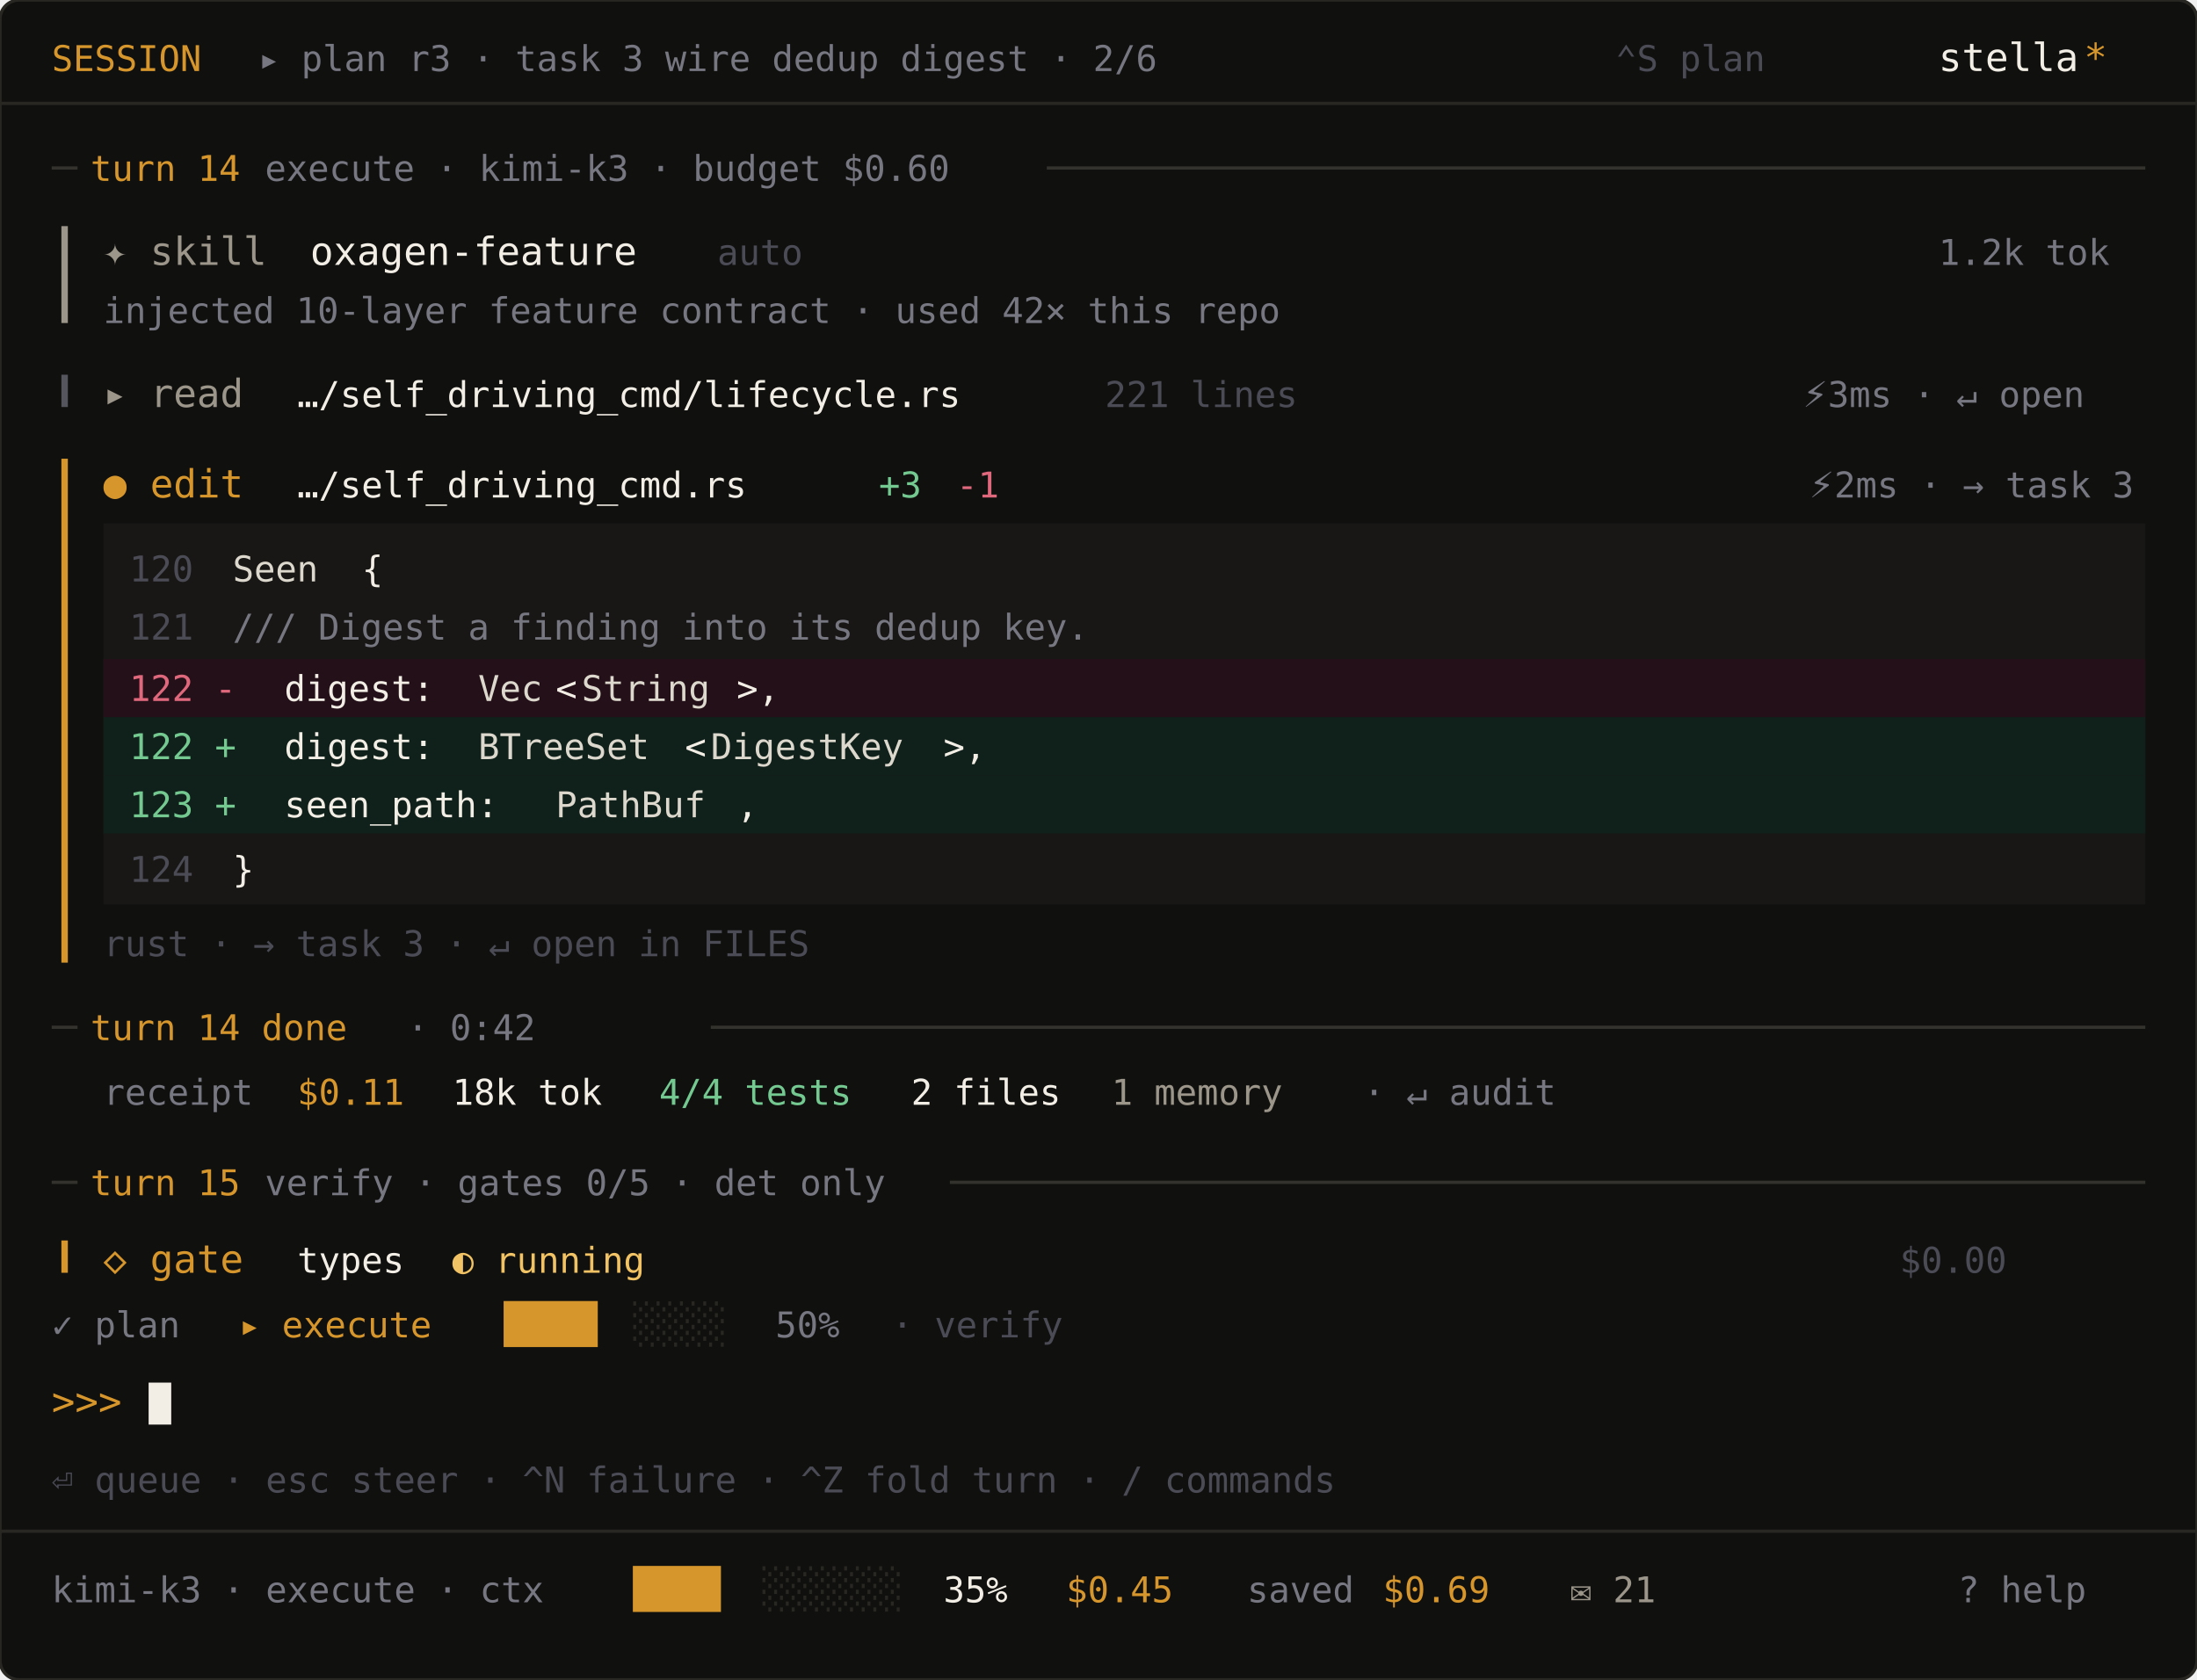
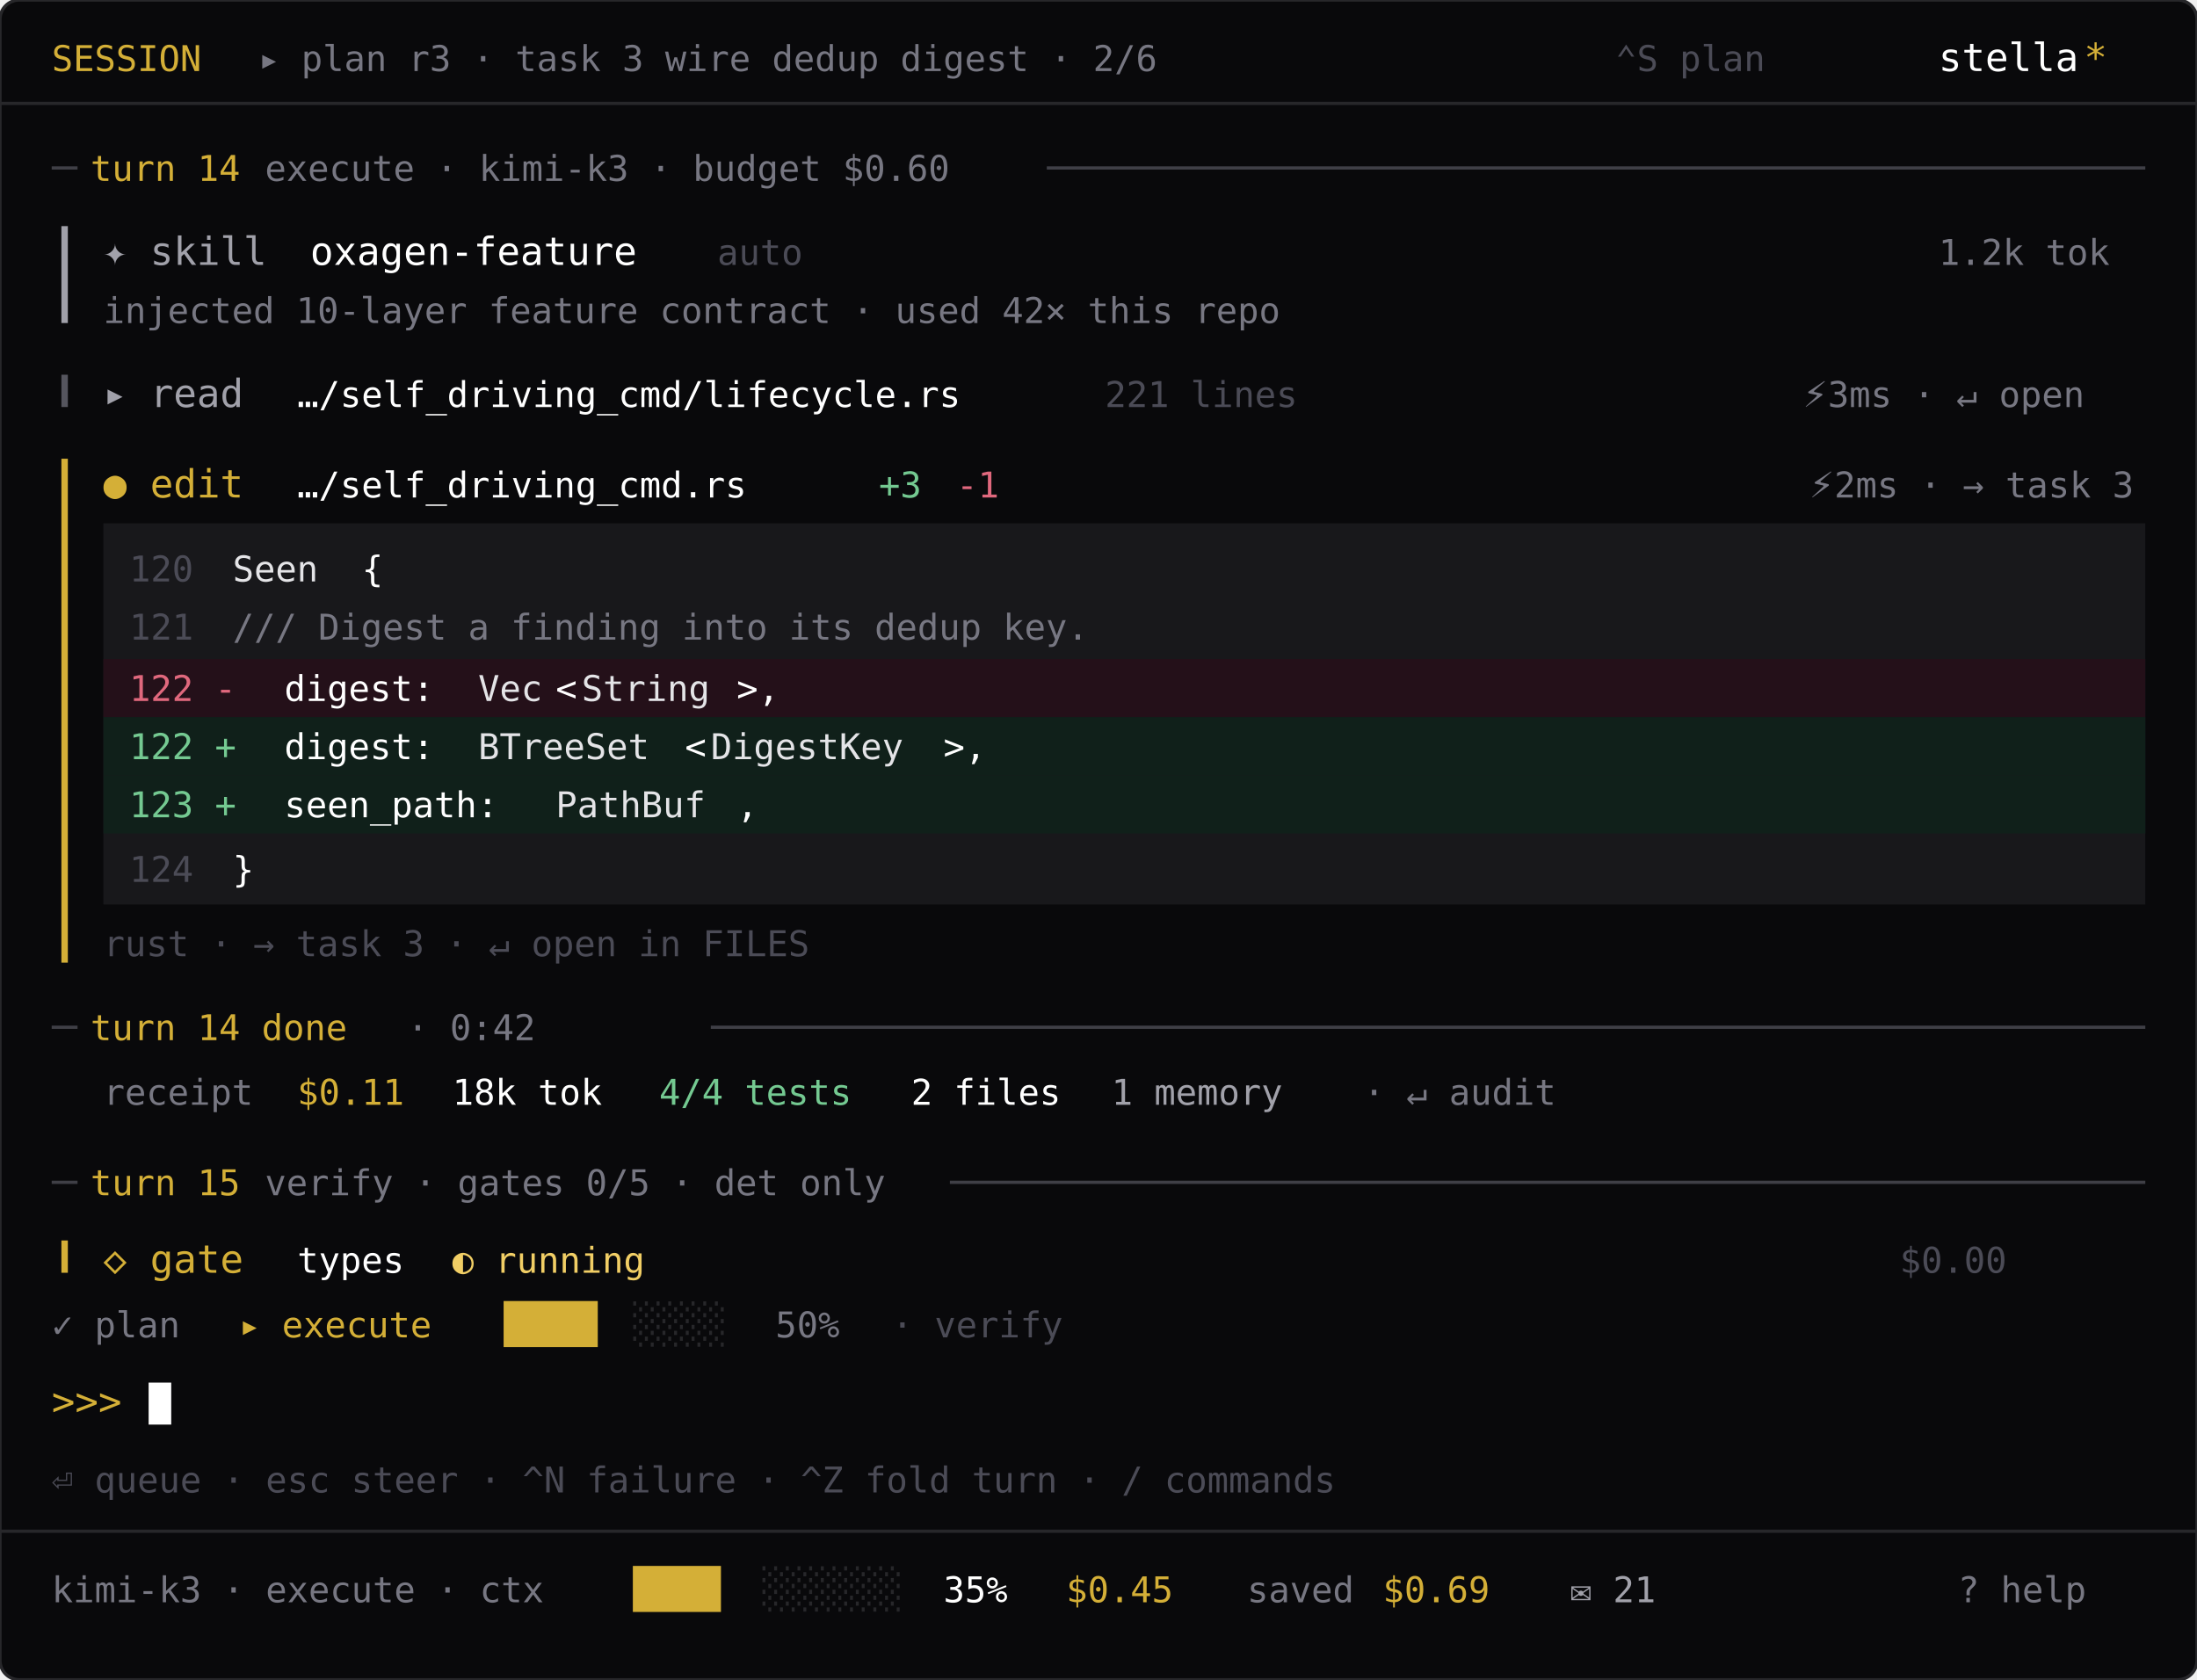
<svg xmlns="http://www.w3.org/2000/svg" viewBox="0 0 680 520" width="680" height="520" font-family="DejaVu Sans Mono, JetBrains Mono, monospace">
-   <rect x="0" y="0" width="680" height="520" rx="6" fill="#10100F" stroke="#292722" stroke-width="1" />
-   <text x="16" y="22" font-size="11" fill="#D6962C" font-weight="500">SESSION</text>
+   <rect x="0" y="0" width="680" height="520" rx="6" fill="#09090B" stroke="#27272A" stroke-width="1" />
+   <text x="16" y="22" font-size="11" fill="#D4AF37" font-weight="500">SESSION</text>
  <text x="80" y="22" font-size="11" fill="#777782">▸ plan r3 · task 3 wire dedup digest · 2/6</text>
  <text x="500" y="22" font-size="11" fill="#4B4B56">⌃S plan</text>
-   <text x="600" y="22" font-size="12" fill="#F2EEE5" font-weight="500">stella</text>
-   <text x="645" y="22" font-size="12" fill="#D6962C" font-weight="500">*</text>
-   <line x1="0" y1="32" x2="680" y2="32" stroke="#292722" stroke-width="1" />
-   <line x1="16" y1="52" x2="664" y2="52" stroke="#34322D" stroke-width="1" />
-   <rect x="24" y="44" width="300" height="14" fill="#10100F" />
-   <text x="28" y="56" font-size="11" fill="#D6962C">turn 14</text>
+   <text x="600" y="22" font-size="12" fill="#FFFFFF" font-weight="500">stella</text>
+   <text x="645" y="22" font-size="12" fill="#D4AF37" font-weight="500">*</text>
+   <line x1="0" y1="32" x2="680" y2="32" stroke="#27272A" stroke-width="1" />
+   <line x1="16" y1="52" x2="664" y2="52" stroke="#3F3F46" stroke-width="1" />
+   <rect x="24" y="44" width="300" height="14" fill="#09090B" />
+   <text x="28" y="56" font-size="11" fill="#D4AF37">turn 14</text>
  <text x="82" y="56" font-size="11" fill="#777782">execute · kimi-k3 · budget $0.60</text>
-   <line x1="20" y1="70" x2="20" y2="100" stroke="#9B958A" stroke-width="2" />
-   <text x="32" y="82" font-size="12" fill="#9B958A">✦ skill</text>
-   <text x="96" y="82" font-size="12" fill="#F2EEE5">oxagen-feature</text>
+   <line x1="20" y1="70" x2="20" y2="100" stroke="#A1A1AA" stroke-width="2" />
+   <text x="32" y="82" font-size="12" fill="#A1A1AA">✦ skill</text>
+   <text x="96" y="82" font-size="12" fill="#FFFFFF">oxagen-feature</text>
  <text x="222" y="82" font-size="11" fill="#4B4B56">auto</text>
  <text x="600" y="82" font-size="11" fill="#777782">1.2k tok</text>
  <text x="32" y="100" font-size="11" fill="#777782">injected 10-layer feature contract · used 42× this repo</text>
  <line x1="20" y1="116" x2="20" y2="126" stroke="#55555E" stroke-width="2" />
-   <text x="32" y="126" font-size="12" fill="#9B958A">▸ read</text>
-   <text x="92" y="126" font-size="11" fill="#F2EEE5">…/self_driving_cmd/lifecycle.rs</text>
+   <text x="32" y="126" font-size="12" fill="#A1A1AA">▸ read</text>
+   <text x="92" y="126" font-size="11" fill="#FFFFFF">…/self_driving_cmd/lifecycle.rs</text>
  <text x="342" y="126" font-size="11" fill="#4B4B56">221 lines</text>
  <text x="558" y="126" font-size="11" fill="#777782">⚡3ms · ↵ open</text>
-   <line x1="20" y1="142" x2="20" y2="298" stroke="#D6962C" stroke-width="2" />
-   <text x="32" y="154" font-size="12" fill="#D6962C">● edit</text>
-   <text x="92" y="154" font-size="11" fill="#F2EEE5">…/self_driving_cmd.rs</text>
+   <line x1="20" y1="142" x2="20" y2="298" stroke="#D4AF37" stroke-width="2" />
+   <text x="32" y="154" font-size="12" fill="#D4AF37">● edit</text>
+   <text x="92" y="154" font-size="11" fill="#FFFFFF">…/self_driving_cmd.rs</text>
  <text x="272" y="154" font-size="11" fill="#74C991">+3</text>
  <text x="296" y="154" font-size="11" fill="#E0687D">-1</text>
  <text x="560" y="154" font-size="11" fill="#777782">⚡2ms · → task 3</text>
-   <rect x="32" y="162" width="632" height="118" fill="#181715" />
+   <rect x="32" y="162" width="632" height="118" fill="#18181B" />
  <text x="40" y="180" font-size="11" fill="#4B4B56">120</text>
-   <text x="72" y="180" font-size="11" fill="#DDD8CD">Seen</text>
-   <text x="112" y="180" font-size="11" fill="#F2EEE5">{</text>
+   <text x="72" y="180" font-size="11" fill="#E4E4E7">Seen</text>
+   <text x="112" y="180" font-size="11" fill="#FFFFFF">{</text>
  <text x="40" y="198" font-size="11" fill="#4B4B56">121</text>
  <text x="72" y="198" font-size="11" fill="#777782">/// Digest a finding into its dedup key.</text>
  <rect x="32" y="204" width="632" height="18" fill="#241019" />
  <text x="40" y="217" font-size="11" fill="#E0687D">122 -</text>
-   <text x="88" y="217" font-size="11" fill="#F2EEE5">digest:</text>
-   <text x="148" y="217" font-size="11" fill="#DDD8CD">Vec</text>
-   <text x="172" y="217" font-size="11" fill="#F2EEE5">&lt;</text>
-   <text x="180" y="217" font-size="11" fill="#DDD8CD">String</text>
-   <text x="228" y="217" font-size="11" fill="#F2EEE5">&gt;,</text>
+   <text x="88" y="217" font-size="11" fill="#FFFFFF">digest:</text>
+   <text x="148" y="217" font-size="11" fill="#E4E4E7">Vec</text>
+   <text x="172" y="217" font-size="11" fill="#FFFFFF">&lt;</text>
+   <text x="180" y="217" font-size="11" fill="#E4E4E7">String</text>
+   <text x="228" y="217" font-size="11" fill="#FFFFFF">&gt;,</text>
  <rect x="32" y="222" width="632" height="18" fill="#10201A" />
  <text x="40" y="235" font-size="11" fill="#74C991">122 +</text>
-   <text x="88" y="235" font-size="11" fill="#F2EEE5">digest:</text>
-   <text x="148" y="235" font-size="11" fill="#DDD8CD">BTreeSet</text>
-   <text x="212" y="235" font-size="11" fill="#F2EEE5">&lt;</text>
-   <text x="220" y="235" font-size="11" fill="#DDD8CD">DigestKey</text>
-   <text x="292" y="235" font-size="11" fill="#F2EEE5">&gt;,</text>
+   <text x="88" y="235" font-size="11" fill="#FFFFFF">digest:</text>
+   <text x="148" y="235" font-size="11" fill="#E4E4E7">BTreeSet</text>
+   <text x="212" y="235" font-size="11" fill="#FFFFFF">&lt;</text>
+   <text x="220" y="235" font-size="11" fill="#E4E4E7">DigestKey</text>
+   <text x="292" y="235" font-size="11" fill="#FFFFFF">&gt;,</text>
  <rect x="32" y="240" width="632" height="18" fill="#10201A" />
  <text x="40" y="253" font-size="11" fill="#74C991">123 +</text>
-   <text x="88" y="253" font-size="11" fill="#F2EEE5">seen_path:</text>
-   <text x="172" y="253" font-size="11" fill="#DDD8CD">PathBuf</text>
-   <text x="228" y="253" font-size="11" fill="#F2EEE5">,</text>
+   <text x="88" y="253" font-size="11" fill="#FFFFFF">seen_path:</text>
+   <text x="172" y="253" font-size="11" fill="#E4E4E7">PathBuf</text>
+   <text x="228" y="253" font-size="11" fill="#FFFFFF">,</text>
  <text x="40" y="273" font-size="11" fill="#4B4B56">124</text>
-   <text x="72" y="273" font-size="11" fill="#F2EEE5">}</text>
+   <text x="72" y="273" font-size="11" fill="#FFFFFF">}</text>
  <text x="32" y="296" font-size="11" fill="#4B4B56">rust · → task 3 · ↵ open in FILES</text>
-   <line x1="16" y1="318" x2="664" y2="318" stroke="#34322D" stroke-width="1" />
-   <rect x="24" y="310" width="196" height="14" fill="#10100F" />
-   <text x="28" y="322" font-size="11" fill="#D6962C">turn 14 done</text>
+   <line x1="16" y1="318" x2="664" y2="318" stroke="#3F3F46" stroke-width="1" />
+   <rect x="24" y="310" width="196" height="14" fill="#09090B" />
+   <text x="28" y="322" font-size="11" fill="#D4AF37">turn 14 done</text>
  <text x="126" y="322" font-size="11" fill="#777782">· 0:42</text>
  <text x="32" y="342" font-size="11" fill="#777782">receipt</text>
-   <text x="92" y="342" font-size="11" fill="#D6962C">$0.11</text>
-   <text x="140" y="342" font-size="11" fill="#F2EEE5">18k tok</text>
+   <text x="92" y="342" font-size="11" fill="#D4AF37">$0.11</text>
+   <text x="140" y="342" font-size="11" fill="#FFFFFF">18k tok</text>
  <text x="204" y="342" font-size="11" fill="#74C991">4/4 tests</text>
-   <text x="282" y="342" font-size="11" fill="#F2EEE5">2 files</text>
-   <text x="344" y="342" font-size="11" fill="#9B958A">1 memory</text>
+   <text x="282" y="342" font-size="11" fill="#FFFFFF">2 files</text>
+   <text x="344" y="342" font-size="11" fill="#A1A1AA">1 memory</text>
  <text x="422" y="342" font-size="11" fill="#777782">· ↵ audit</text>
-   <line x1="16" y1="366" x2="664" y2="366" stroke="#34322D" stroke-width="1" />
-   <rect x="24" y="358" width="270" height="14" fill="#10100F" />
-   <text x="28" y="370" font-size="11" fill="#D6962C">turn 15</text>
+   <line x1="16" y1="366" x2="664" y2="366" stroke="#3F3F46" stroke-width="1" />
+   <rect x="24" y="358" width="270" height="14" fill="#09090B" />
+   <text x="28" y="370" font-size="11" fill="#D4AF37">turn 15</text>
  <text x="82" y="370" font-size="11" fill="#777782">verify · gates 0/5 · det only</text>
-   <line x1="20" y1="384" x2="20" y2="394" stroke="#D6962C" stroke-width="2" />
-   <text x="32" y="394" font-size="12" fill="#D6962C">◇ gate</text>
-   <text x="92" y="394" font-size="11" fill="#F2EEE5">types</text>
-   <text x="140" y="394" font-size="11" fill="#F1C364">◐ running</text>
+   <line x1="20" y1="384" x2="20" y2="394" stroke="#D4AF37" stroke-width="2" />
+   <text x="32" y="394" font-size="12" fill="#D4AF37">◇ gate</text>
+   <text x="92" y="394" font-size="11" fill="#FFFFFF">types</text>
+   <text x="140" y="394" font-size="11" fill="#F1CE65">◐ running</text>
  <text x="588" y="394" font-size="11" fill="#4B4B56">$0.00</text>
-   <text x="16" y="438" font-size="12" fill="#D6962C" font-weight="500">&gt;&gt;&gt;</text>
+   <text x="16" y="438" font-size="12" fill="#D4AF37" font-weight="500">&gt;&gt;&gt;</text>
  <text x="16" y="414" font-size="11" fill="#777782">✓ plan</text>
-   <text x="74" y="414" font-size="11" fill="#D6962C" font-weight="500">▸ execute</text>
-   <text x="156" y="414" font-size="12" fill="#D6962C">████</text>
-   <text x="196" y="414" font-size="12" fill="#292722">░░░░</text>
+   <text x="74" y="414" font-size="11" fill="#D4AF37" font-weight="500">▸ execute</text>
+   <text x="156" y="414" font-size="12" fill="#D4AF37">████</text>
+   <text x="196" y="414" font-size="12" fill="#27272A">░░░░</text>
  <text x="240" y="414" font-size="11" fill="#777782">50%</text>
  <text x="276" y="414" font-size="11" fill="#4B4B56">· verify</text>
-   <rect x="46" y="428" width="7" height="13" fill="#F2EEE5" />
+   <rect x="46" y="428" width="7" height="13" fill="#FFFFFF" />
  <text x="16" y="462" font-size="11" fill="#4B4B56">⏎ queue · esc steer · ^N failure · ^Z fold turn · / commands</text>
-   <line x1="0" y1="474" x2="680" y2="474" stroke="#292722" stroke-width="1" />
+   <line x1="0" y1="474" x2="680" y2="474" stroke="#27272A" stroke-width="1" />
  <text x="16" y="496" font-size="11" fill="#777782">kimi-k3 · execute · ctx</text>
-   <text x="196" y="496" font-size="12" fill="#D6962C">███▊</text>
-   <text x="236" y="496" font-size="12" fill="#292722">░░░░░░</text>
-   <text x="292" y="496" font-size="11" fill="#F2EEE5">35%</text>
-   <text x="330" y="496" font-size="11" fill="#D6962C">$0.45</text>
+   <text x="196" y="496" font-size="12" fill="#D4AF37">███▊</text>
+   <text x="236" y="496" font-size="12" fill="#27272A">░░░░░░</text>
+   <text x="292" y="496" font-size="11" fill="#FFFFFF">35%</text>
+   <text x="330" y="496" font-size="11" fill="#D4AF37">$0.45</text>
  <text x="386" y="496" font-size="11" fill="#777782">saved</text>
-   <text x="428" y="496" font-size="11" fill="#D6962C">$0.69</text>
-   <text x="486" y="496" font-size="11" fill="#9B958A">✉ 21</text>
+   <text x="428" y="496" font-size="11" fill="#D4AF37">$0.69</text>
+   <text x="486" y="496" font-size="11" fill="#A1A1AA">✉ 21</text>
  <text x="606" y="496" font-size="11" fill="#777782">? help</text>
</svg>
